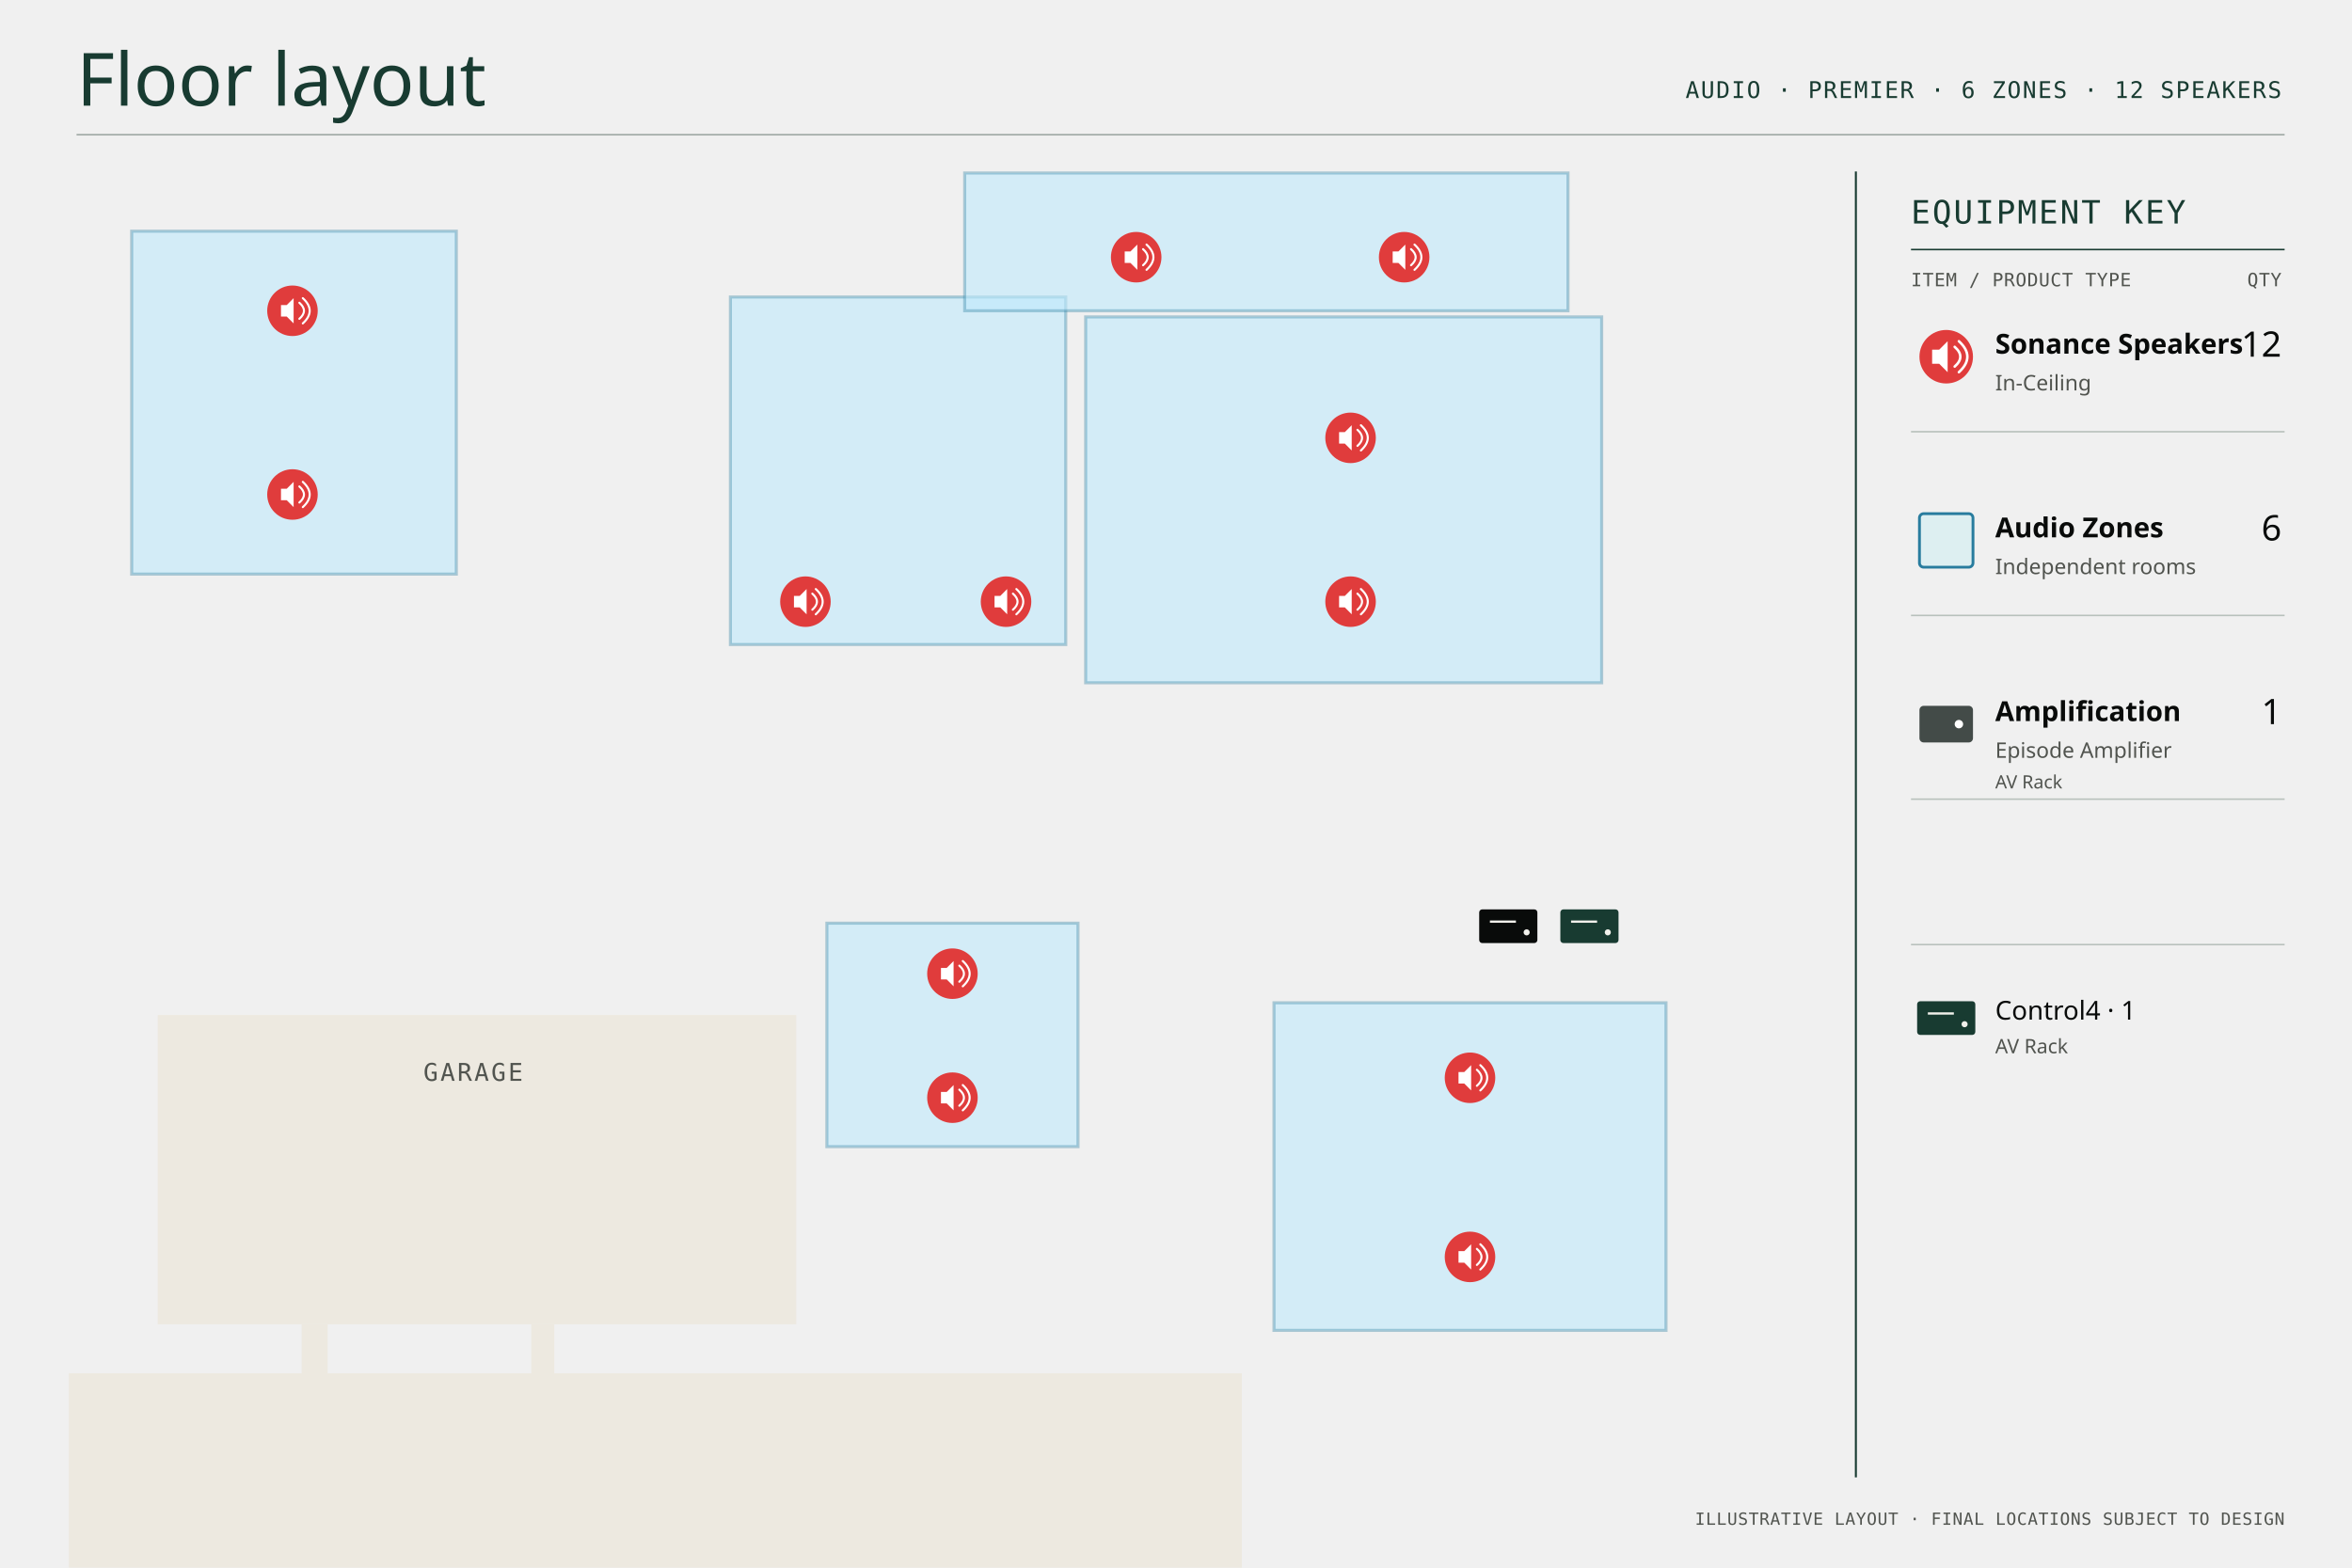
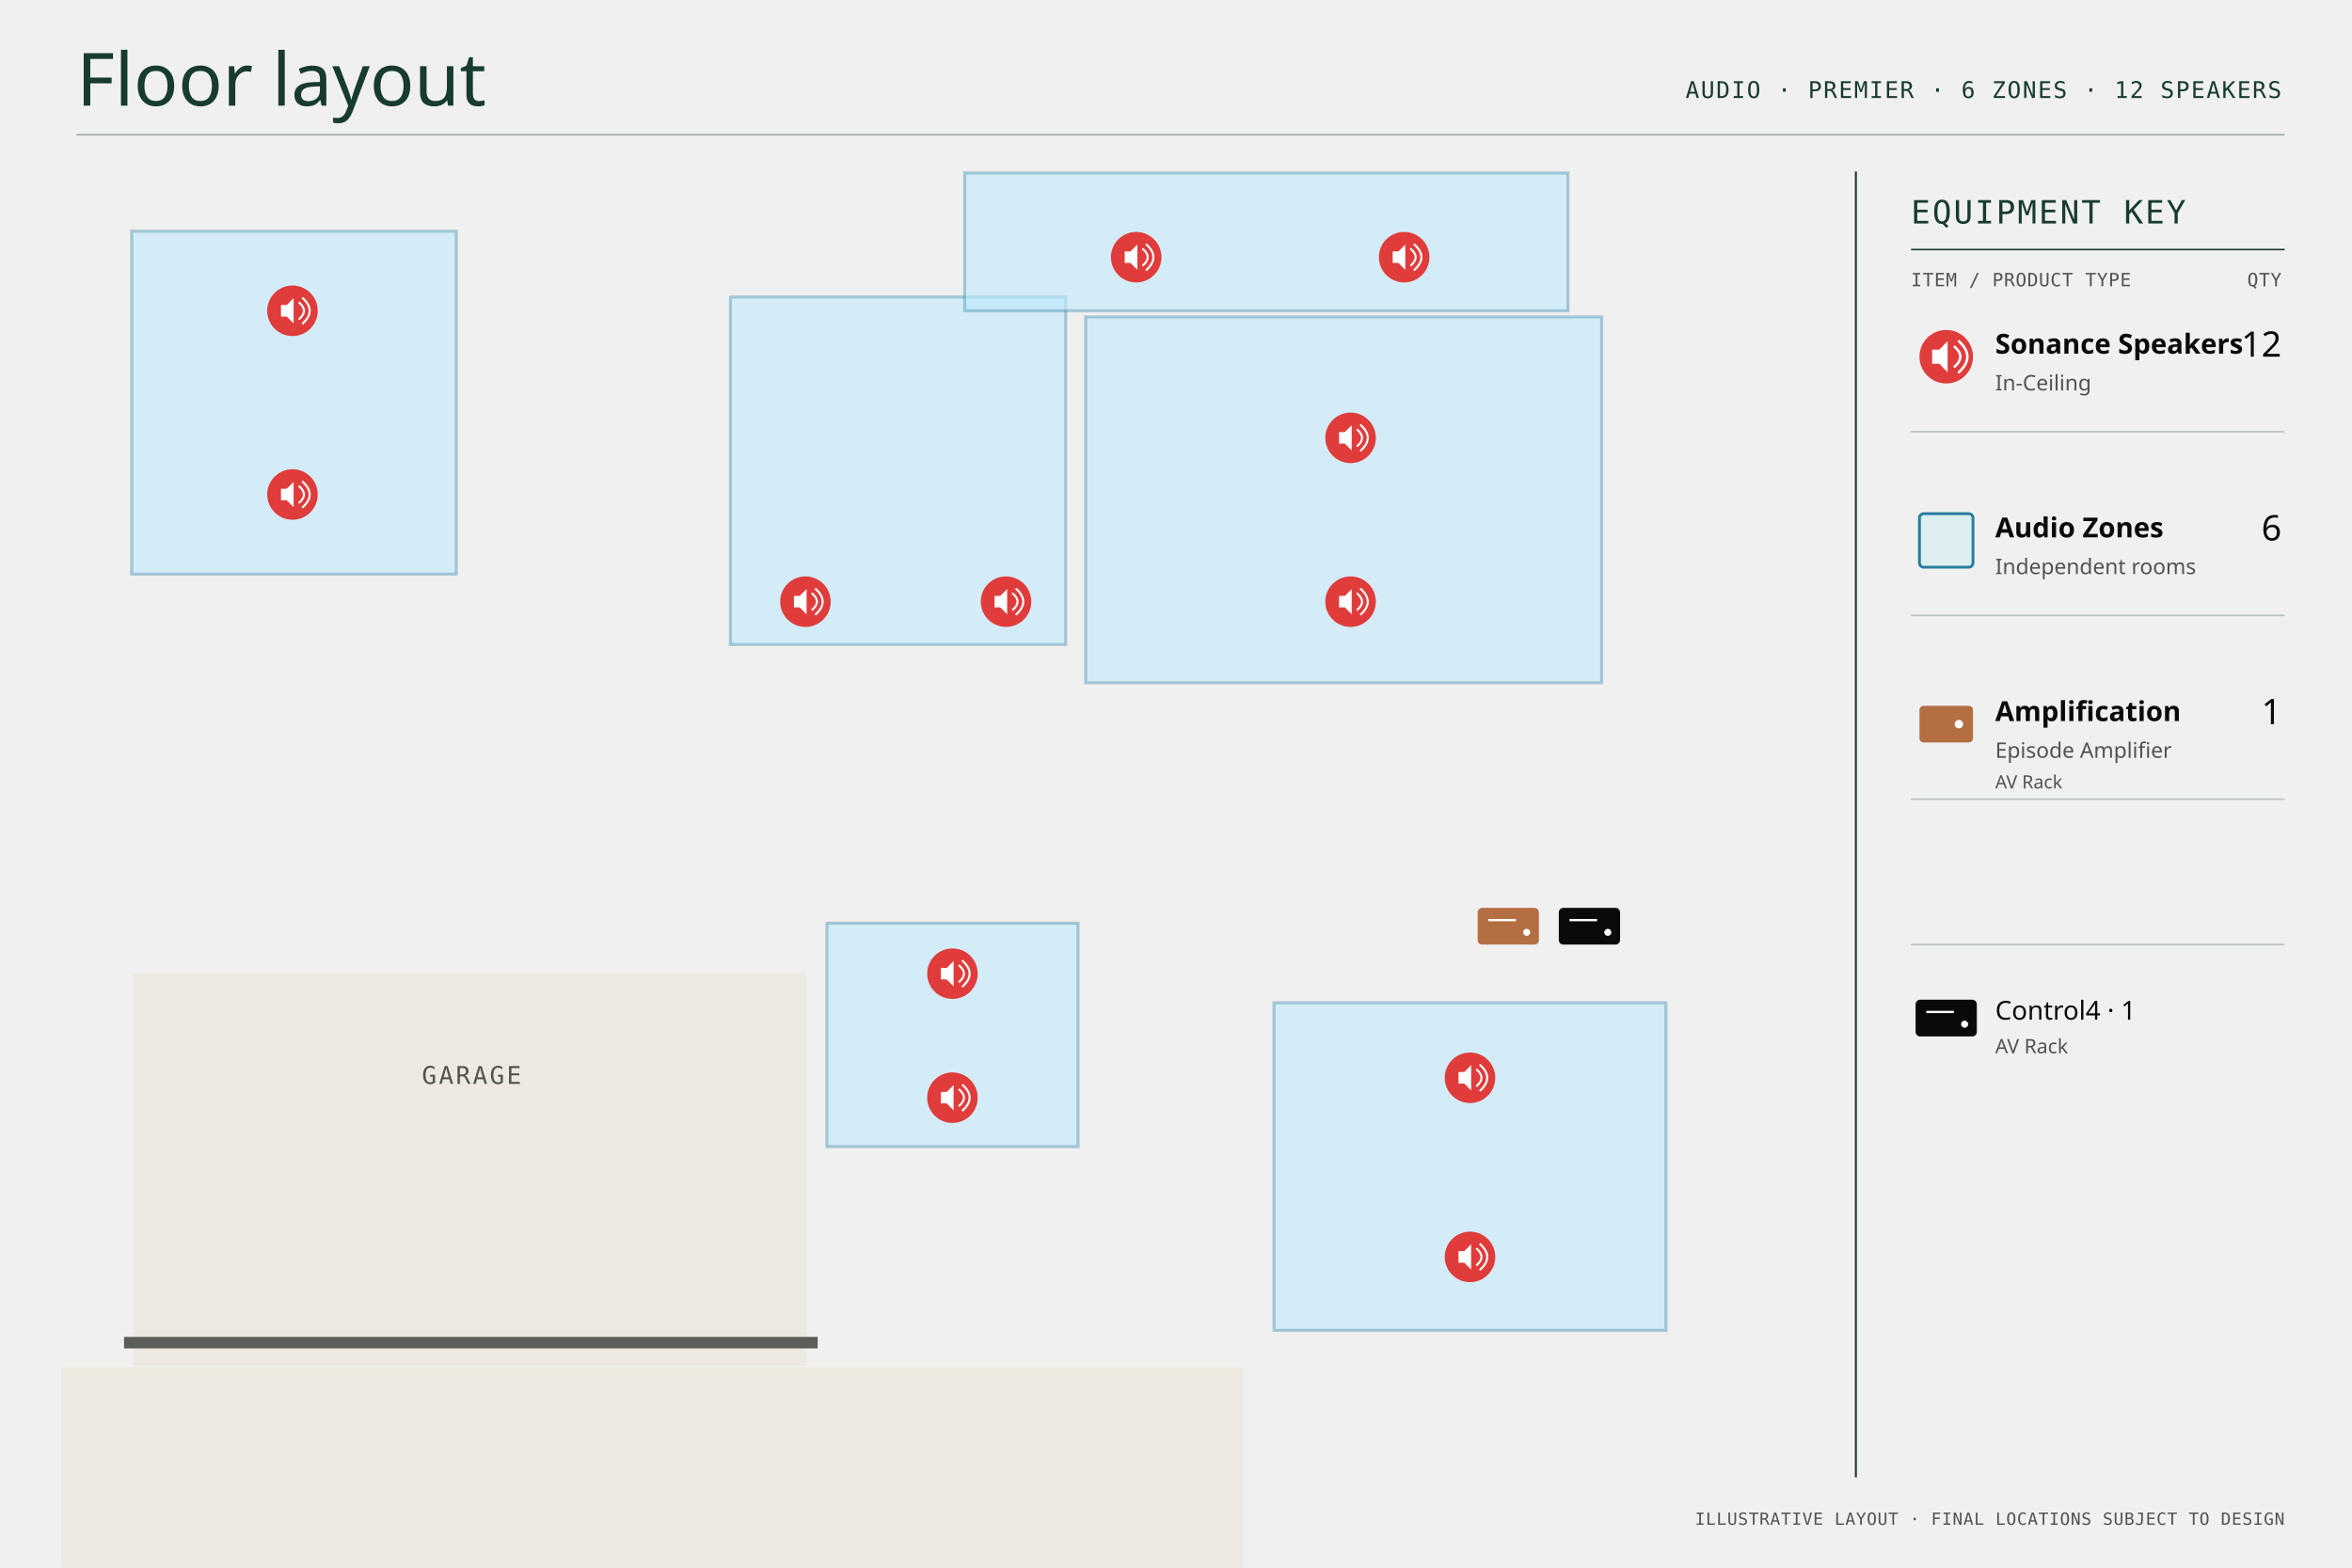
<svg xmlns="http://www.w3.org/2000/svg" viewBox="0 0 1536 1024" width="1536" height="1024" role="img" aria-label="Audio Premier floor layout and equipment key">
  <text x="50" y="69" fill="#183B31" font-family="Schibsted Grotesk,sans-serif" font-size="48">Floor layout</text>
  <text x="1490" y="64" fill="#183B31" font-family="IBM Plex Mono,monospace" font-size="15" letter-spacing=".065em" text-anchor="end">AUDIO · PREMIER · 6 ZONES · 12 SPEAKERS</text>
  <line x1="50" y1="88" x2="1492" y2="88" stroke="#9DA7A3" stroke-width="1" />
-   <g data-pradera-architectural-cleanup="garage">
-     <rect x="103" y="663" width="417" height="202" fill="#EDE9E0" />
-     <rect x="197" y="865" width="17" height="32" fill="#EDE9E0" />
-     <rect x="347" y="865" width="15" height="32" fill="#EDE9E0" />
-     <rect x="45" y="897" width="766" height="127" fill="#EDE9E0" />
-     <text x="309" y="706" font-family="IBM Plex Mono,monospace" font-size="16" font-weight="500" letter-spacing=".09em" fill="#51544F" text-anchor="middle">GARAGE</text>
+   <g data-pradera-architectural-cleanup="garage" aria-label="Open garage architectural reference">
+     <rect x="87" y="636" width="440" height="256" fill="#EDE9E0" />
+     <rect x="40" y="893" width="772" height="131" fill="#EDE9E0" />
+     <line x1="81" y1="877" x2="534" y2="877" stroke="#5B5D58" stroke-width="7.5" />
+     <text x="308" y="708" fill="#51544F" text-anchor="middle" font-family="IBM Plex Mono,monospace" font-size="16" font-weight="500" letter-spacing=".09em">GARAGE</text>
  </g>
  <rect x="709" y="207" width="337" height="239" fill="#BFE9FC" fill-opacity=".60" stroke="#287C9E" stroke-opacity=".35" stroke-width="2" />
  <g transform="translate(882,286) scale(.75)">
    <circle r="22" fill="#E03C3C" />
    <path d="M-10 -5h5l6 -6v22l-6 -6h-5z" fill="white" />
    <path d="M6 -7q8 7 0 14M9 -11q12 11 0 22" fill="none" stroke="white" stroke-width="1.8" stroke-linecap="round" />
  </g>
  <g transform="translate(882,393) scale(.75)">
    <circle r="22" fill="#E03C3C" />
    <path d="M-10 -5h5l6 -6v22l-6 -6h-5z" fill="white" />
    <path d="M6 -7q8 7 0 14M9 -11q12 11 0 22" fill="none" stroke="white" stroke-width="1.8" stroke-linecap="round" />
  </g>
  <rect x="832" y="655" width="256" height="214" fill="#BFE9FC" fill-opacity=".60" stroke="#287C9E" stroke-opacity=".35" stroke-width="2" />
  <g transform="translate(960,704) scale(.75)">
    <circle r="22" fill="#E03C3C" />
    <path d="M-10 -5h5l6 -6v22l-6 -6h-5z" fill="white" />
    <path d="M6 -7q8 7 0 14M9 -11q12 11 0 22" fill="none" stroke="white" stroke-width="1.8" stroke-linecap="round" />
  </g>
  <g transform="translate(960,821) scale(.75)">
    <circle r="22" fill="#E03C3C" />
    <path d="M-10 -5h5l6 -6v22l-6 -6h-5z" fill="white" />
    <path d="M6 -7q8 7 0 14M9 -11q12 11 0 22" fill="none" stroke="white" stroke-width="1.8" stroke-linecap="round" />
  </g>
  <rect x="477" y="194" width="219" height="227" fill="#BFE9FC" fill-opacity=".60" stroke="#287C9E" stroke-opacity=".35" stroke-width="2" />
  <g transform="translate(526,393) scale(.75)">
    <circle r="22" fill="#E03C3C" />
    <path d="M-10 -5h5l6 -6v22l-6 -6h-5z" fill="white" />
    <path d="M6 -7q8 7 0 14M9 -11q12 11 0 22" fill="none" stroke="white" stroke-width="1.8" stroke-linecap="round" />
  </g>
  <g transform="translate(657,393) scale(.75)">
    <circle r="22" fill="#E03C3C" />
    <path d="M-10 -5h5l6 -6v22l-6 -6h-5z" fill="white" />
    <path d="M6 -7q8 7 0 14M9 -11q12 11 0 22" fill="none" stroke="white" stroke-width="1.8" stroke-linecap="round" />
  </g>
  <rect x="630" y="113" width="394" height="90" fill="#BFE9FC" fill-opacity=".60" stroke="#287C9E" stroke-opacity=".35" stroke-width="2" />
  <g transform="translate(742,168) scale(.75)">
    <circle r="22" fill="#E03C3C" />
    <path d="M-10 -5h5l6 -6v22l-6 -6h-5z" fill="white" />
    <path d="M6 -7q8 7 0 14M9 -11q12 11 0 22" fill="none" stroke="white" stroke-width="1.8" stroke-linecap="round" />
  </g>
  <g transform="translate(917,168) scale(.75)">
    <circle r="22" fill="#E03C3C" />
    <path d="M-10 -5h5l6 -6v22l-6 -6h-5z" fill="white" />
    <path d="M6 -7q8 7 0 14M9 -11q12 11 0 22" fill="none" stroke="white" stroke-width="1.8" stroke-linecap="round" />
  </g>
  <rect x="86" y="151" width="212" height="224" fill="#BFE9FC" fill-opacity=".60" stroke="#287C9E" stroke-opacity=".35" stroke-width="2" />
  <g transform="translate(191,203) scale(.75)">
    <circle r="22" fill="#E03C3C" />
    <path d="M-10 -5h5l6 -6v22l-6 -6h-5z" fill="white" />
    <path d="M6 -7q8 7 0 14M9 -11q12 11 0 22" fill="none" stroke="white" stroke-width="1.8" stroke-linecap="round" />
  </g>
  <g transform="translate(191,323) scale(.75)">
    <circle r="22" fill="#E03C3C" />
    <path d="M-10 -5h5l6 -6v22l-6 -6h-5z" fill="white" />
    <path d="M6 -7q8 7 0 14M9 -11q12 11 0 22" fill="none" stroke="white" stroke-width="1.8" stroke-linecap="round" />
  </g>
  <rect x="540" y="603" width="164" height="146" fill="#BFE9FC" fill-opacity=".60" stroke="#287C9E" stroke-opacity=".35" stroke-width="2" />
  <g transform="translate(622,636) scale(.75)">
    <circle r="22" fill="#E03C3C" />
    <path d="M-10 -5h5l6 -6v22l-6 -6h-5z" fill="white" />
    <path d="M6 -7q8 7 0 14M9 -11q12 11 0 22" fill="none" stroke="white" stroke-width="1.8" stroke-linecap="round" />
  </g>
  <g transform="translate(622,717) scale(.75)">
    <circle r="22" fill="#E03C3C" />
    <path d="M-10 -5h5l6 -6v22l-6 -6h-5z" fill="white" />
    <path d="M6 -7q8 7 0 14M9 -11q12 11 0 22" fill="none" stroke="white" stroke-width="1.8" stroke-linecap="round" />
  </g>
  <g transform="translate(985,605)" aria-label="amplifier in mechanical room">
-     <rect x="-19" y="-11" width="38" height="22" rx="2" fill="#090B0A" />
-     <path d="M-12 -3H5" stroke="#F1F0EB" stroke-width="1.5" />
-     <circle cx="12" cy="4" r="2" fill="#F1F0EB" />
+     <rect x="-20" y="-12" width="40" height="24" rx="3" fill="#B46E42" />
+     <path d="M-13 -4H5" stroke="#FFF" stroke-width="1.5" />
+     <circle cx="12" cy="4" r="2.3" fill="#FFF" />
  </g>
  <g transform="translate(1038,605)" aria-label="controller in mechanical room">
-     <rect x="-19" y="-11" width="38" height="22" rx="2" fill="#183B31" />
-     <path d="M-12 -3H5" stroke="#F1F0EB" stroke-width="1.5" />
-     <circle cx="12" cy="4" r="2" fill="#F1F0EB" />
+     <rect x="-20" y="-12" width="40" height="24" rx="3" fill="#090B0A" />
+     <path d="M-13 -4H5" stroke="#FFF" stroke-width="1.5" />
+     <circle cx="12" cy="4" r="2.3" fill="#FFF" />
  </g>
  <line x1="1212" y1="112" x2="1212" y2="965" stroke="#183B31" stroke-width="1.3" />
  <text x="1248" y="146" fill="#183B31" font-family="IBM Plex Mono,monospace" font-size="21" letter-spacing=".06em">EQUIPMENT KEY</text>
  <line x1="1248" y1="163" x2="1492" y2="163" stroke="#183B31" stroke-width="1" />
  <text x="1248" y="187" fill="#51544F" font-family="IBM Plex Mono,monospace" font-size="12" letter-spacing=".03em">ITEM / PRODUCT TYPE</text>
  <text x="1490" y="187" fill="#51544F" font-family="IBM Plex Mono,monospace" font-size="12" letter-spacing=".03em" text-anchor="end">QTY</text>
  <g transform="translate(1271,233) scale(0.92)">
    <circle r="19" fill="#E03C3C" />
    <path d="M-10 -5h5l6 -6v22l-6 -6h-5z" fill="white" />
    <path d="M6 -7q8 7 0 14M9 -11q12 11 0 22" fill="none" stroke="white" stroke-width="1.8" stroke-linecap="round" />
  </g>
  <text x="1303" y="231" fill="#090B0A" font-family="Instrument Sans,sans-serif" font-size="18" font-weight="600">Sonance Speakers</text>
  <text x="1303" y="255" fill="#51544F" font-family="Instrument Sans,sans-serif" font-size="14">In-Ceiling</text>
  <text x="1490" y="233" fill="#090B0A" font-family="Instrument Sans,sans-serif" font-size="23" text-anchor="end">12</text>
  <line x1="1248" y1="282" x2="1492" y2="282" stroke="#B8C1BC" stroke-width="1" />
  <g transform="translate(1271,353) scale(0.92)">
    <rect x="-19" y="-19" width="38" height="38" rx="3" fill="#DDEFF1" stroke="#287C9E" stroke-width="2" />
  </g>
  <text x="1303" y="351" fill="#090B0A" font-family="Instrument Sans,sans-serif" font-size="18" font-weight="600">Audio Zones</text>
  <text x="1303" y="375" fill="#51544F" font-family="Instrument Sans,sans-serif" font-size="14">Independent rooms</text>
  <text x="1490" y="353" fill="#090B0A" font-family="Instrument Sans,sans-serif" font-size="23" text-anchor="end">6</text>
  <line x1="1248" y1="402" x2="1492" y2="402" stroke="#B8C1BC" stroke-width="1" />
  <g transform="translate(1271,473) scale(0.92)">
-     <rect x="-19" y="-13" width="38" height="26" rx="3" fill="#434B48" />
+     <rect x="-19" y="-13" width="38" height="26" rx="3" fill="#B46E42" />
    <circle cx="9" cy="0" r="3" fill="white" />
  </g>
  <text x="1303" y="471" fill="#090B0A" font-family="Instrument Sans,sans-serif" font-size="18" font-weight="600">Amplification</text>
  <text x="1303" y="495" fill="#51544F" font-family="Instrument Sans,sans-serif" font-size="14">Episode Amplifier</text>
  <text x="1303" y="515" fill="#51544F" font-family="Instrument Sans,sans-serif" font-size="12">AV Rack</text>
  <text x="1490" y="473" fill="#090B0A" font-family="Instrument Sans,sans-serif" font-size="23" text-anchor="end">1</text>
  <line x1="1248" y1="522" x2="1492" y2="522" stroke="#B8C1BC" stroke-width="1" />
  <line x1="1248" y1="617" x2="1492" y2="617" stroke="#B8C1BC" />
  <g transform="translate(1271,665)" aria-label="controller in mechanical room">
-     <rect x="-19" y="-11" width="38" height="22" rx="2" fill="#183B31" />
-     <path d="M-12 -3H5" stroke="#F1F0EB" stroke-width="1.5" />
-     <circle cx="12" cy="4" r="2" fill="#F1F0EB" />
+     <rect x="-20" y="-12" width="40" height="24" rx="3" fill="#090B0A" />
+     <path d="M-13 -4H5" stroke="#FFF" stroke-width="1.5" />
+     <circle cx="12" cy="4" r="2.3" fill="#FFF" />
  </g>
  <text x="1303" y="666" fill="#090B0A" font-family="Instrument Sans,sans-serif" font-size="17">Control4 · 1</text>
  <text x="1303" y="688" fill="#51544F" font-family="Instrument Sans,sans-serif" font-size="13">AV Rack</text>
  <text x="1492" y="996" fill="#51544F" font-family="IBM Plex Mono,monospace" font-size="11" letter-spacing=".035em" text-anchor="end">ILLUSTRATIVE LAYOUT · FINAL LOCATIONS SUBJECT TO DESIGN</text>
</svg>
